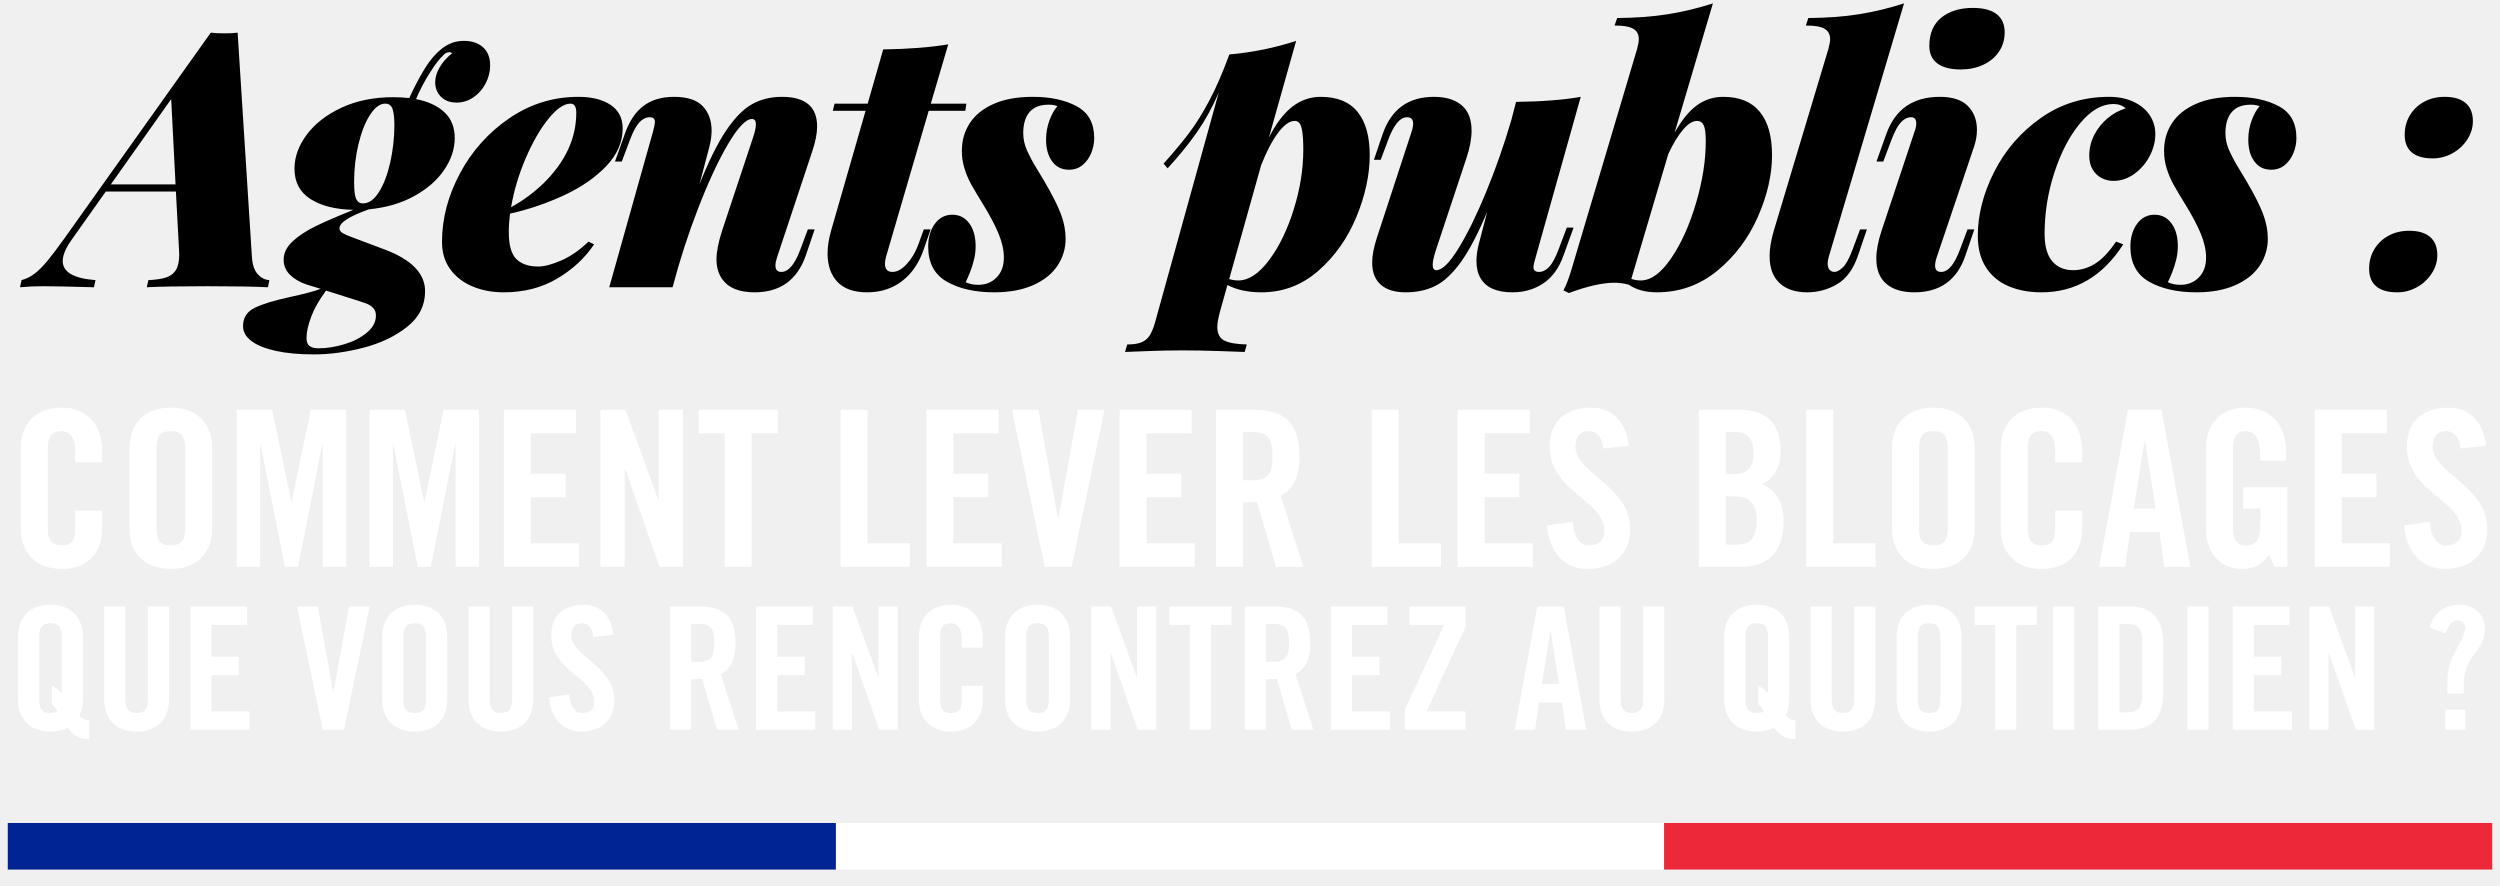
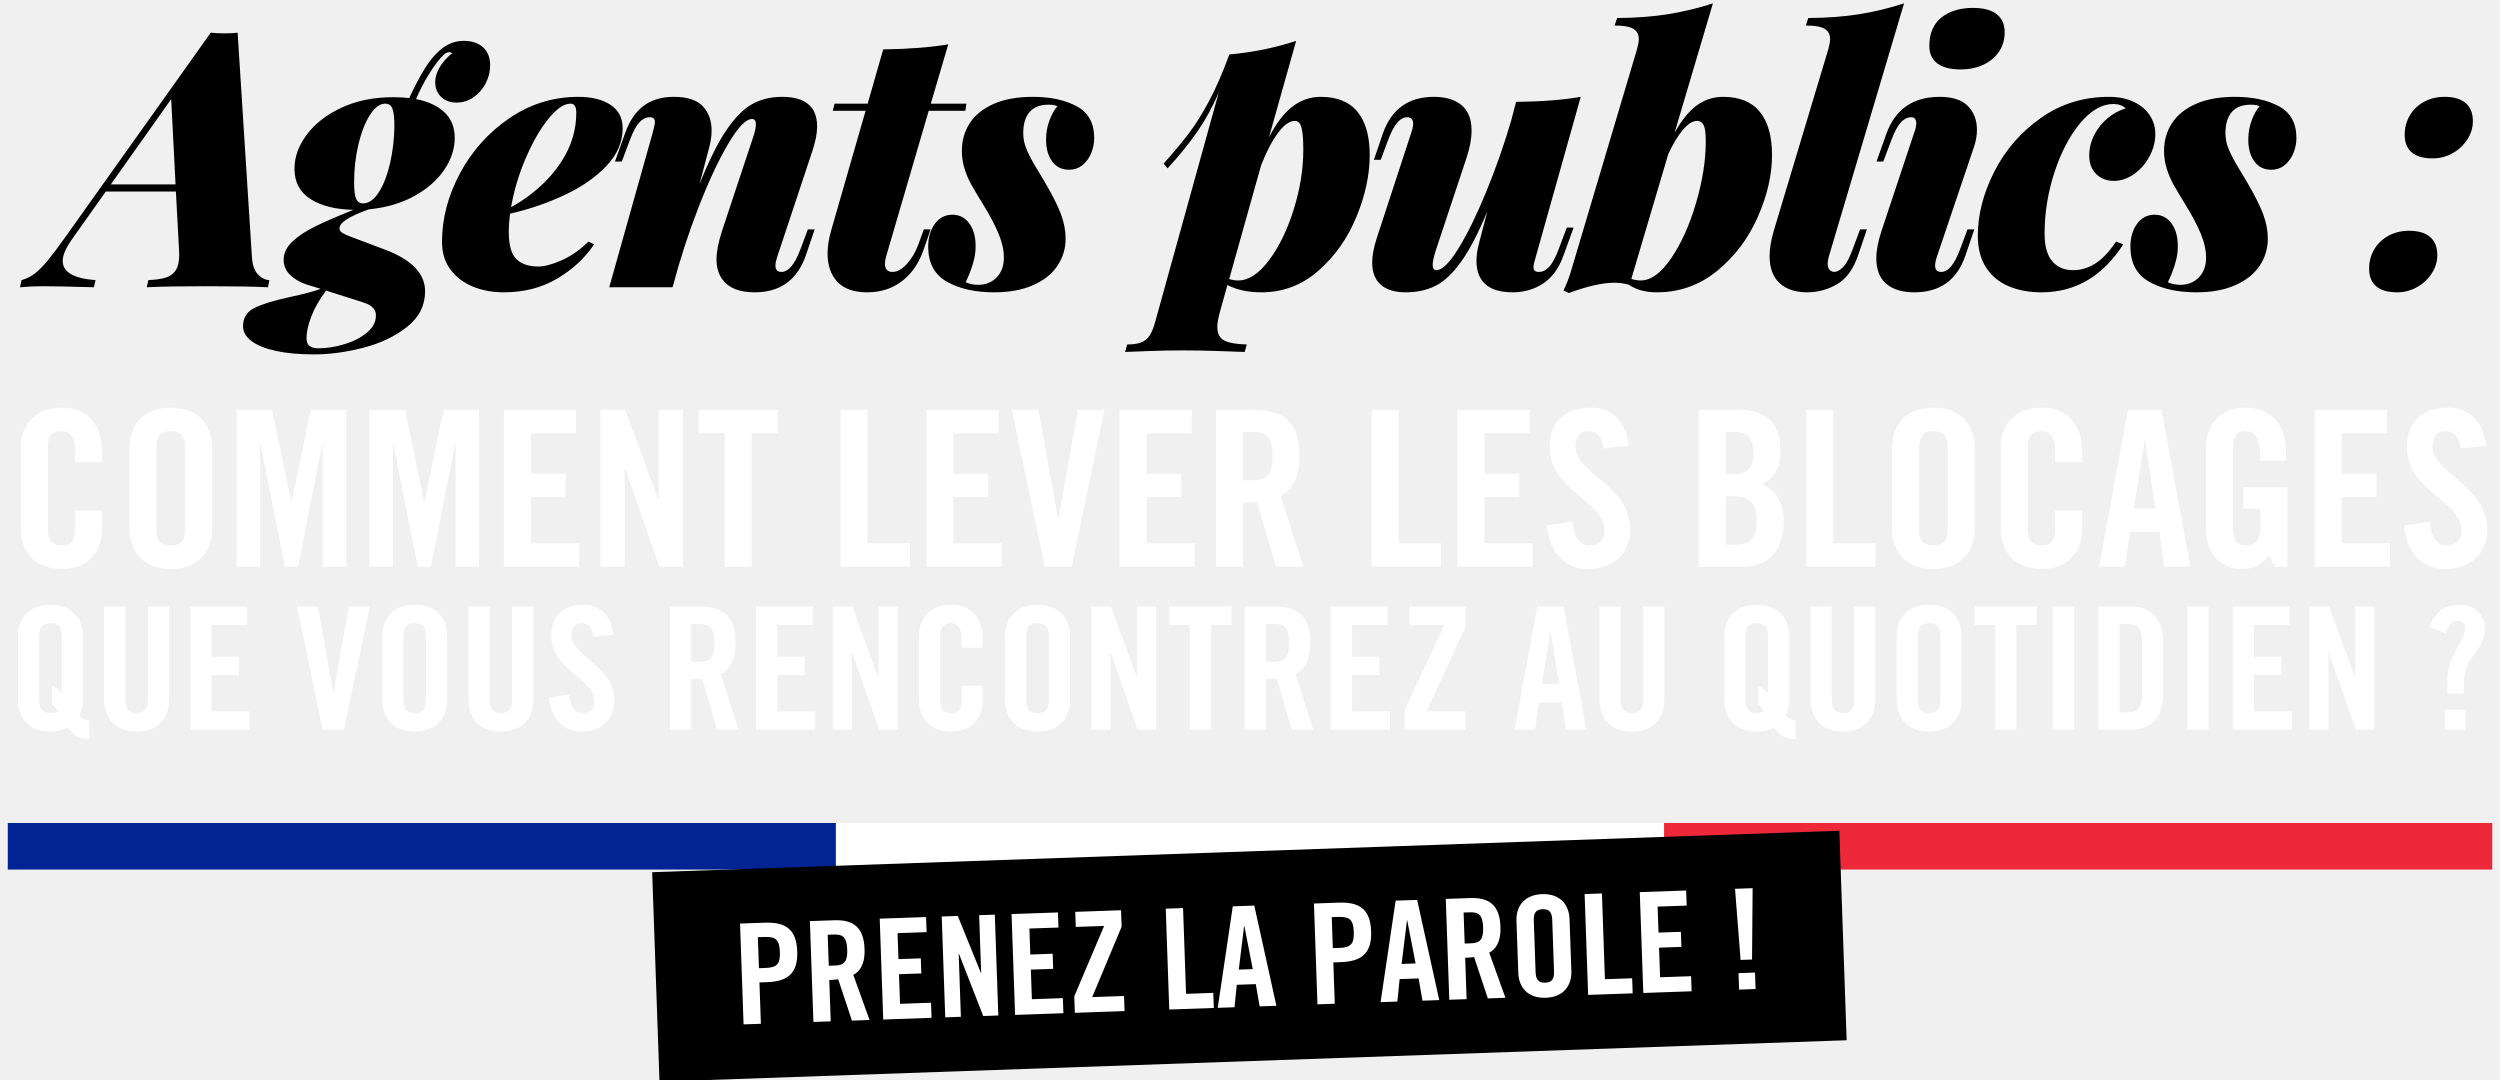
- <svg xmlns="http://www.w3.org/2000/svg" width="322" height="114" viewBox="0 0 322 114">
+ <svg xmlns="http://www.w3.org/2000/svg" width="322" height="139" viewBox="0 0 322 139">
  <g fill="none" fill-rule="evenodd">
    <path fill="#002494" d="M1 106h106.667v6H1z" />
    <path fill="#FFF" d="M107.667 106h106.667v6H107.667z" />
    <path fill="#ED2939" d="M214.333 106H321v6H214.333z" />
    <path fill="#FFF" d="M13.152 59.532H9.68v-1.568c0-1.708-.784-2.436-1.68-2.436-1.4 0-1.848.728-1.848 2.24v10.248c0 1.512.448 2.24 1.848 2.24 1.26 0 1.68-.728 1.68-2.044v-2.436h3.472V68.1c0 2.856-1.68 5.18-5.152 5.18-3.64 0-5.32-2.324-5.32-5.18V57.684c0-2.856 1.68-5.18 5.32-5.18 3.472 0 5.152 2.52 5.152 5.544v1.484zM16.68 68.1V57.684c0-2.856 1.68-5.18 5.32-5.18 3.64 0 5.32 2.324 5.32 5.18V68.1c0 2.856-1.68 5.18-5.32 5.18-3.64 0-5.32-2.324-5.32-5.18zm3.472-10.332v10.248c0 1.512.448 2.24 1.848 2.24 1.4 0 1.848-.728 1.848-2.24V57.768c0-1.512-.448-2.24-1.848-2.24-1.4 0-1.848.728-1.848 2.24zm19.88-4.984h4.564V73h-3.024V57.208h-.056L38.38 73H36.7l-3.136-15.792h-.056V73h-3.024V52.784h4.564L37.512 64.6h.056l2.464-11.816zm17.108 0h4.564V73H58.68V57.208h-.056L55.488 73h-1.68l-3.136-15.792h-.056V73h-3.024V52.784h4.564L54.62 64.6h.056l2.464-11.816zM74.584 73h-9.688V52.784h9.296v3.024h-5.824v5.208h4.48v3.024h-4.48v5.936h6.216V73zm5.88 0h-3.136V52.784h3.22l4.228 11.564h.056V52.784h3.136V73h-3.024L80.52 60.372h-.056V73zm12.88 0V55.808h-3.36v-3.024h10.192v3.024h-3.36V73h-3.472zm23.856 0h-8.932V52.784h3.472v17.192h5.46V73zm11.816 0h-9.688V52.784h9.296v3.024H122.8v5.208h4.48v3.024h-4.48v5.936h6.216V73zm7.308-6.188l2.52-14.028h3.416L138.032 73h-3.472l-4.228-20.216h3.416l2.52 14.028h.056zM153.88 73h-9.688V52.784h9.296v3.024h-5.824v5.208h4.48v3.024h-4.48v5.936h6.216V73zm6.216-17.36v6.216h1.232c1.876 0 2.576-.7 2.576-3.108 0-2.408-.7-3.108-2.576-3.108h-1.232zm0 9.072V73h-3.472V52.784h4.872c3.892 0 5.88 1.652 5.88 5.964 0 3.248-1.26 4.564-2.436 5.096L167.88 73h-3.528l-2.464-8.372c-.448.056-1.176.084-1.792.084zM185.604 73h-8.932V52.784h3.472v17.192h5.46V73zm11.816 0h-9.688V52.784h9.296v3.024h-5.824v5.208h4.48v3.024h-4.48v5.936h6.216V73zm12.376-15.596l-3.304.364c-.14-1.736-1.064-2.24-1.848-2.24-1.12 0-1.736.728-1.736 1.988 0 3.444 7.056 5.096 7.056 10.584 0 3.332-2.24 5.18-5.488 5.18-3.22 0-5.068-2.576-5.208-5.6l3.304-.476c.14 2.044.952 3.052 2.072 3.052 1.204 0 2.016-.644 2.016-1.848 0-4.004-7.056-5.068-7.056-10.864 0-3.22 1.96-5.04 5.376-5.04 2.828 0 4.508 2.044 4.816 4.9zm12.488 6.524v6.216h1.456c1.848 0 2.52-1.064 2.52-3.108 0-2.072-.784-3.108-2.856-3.108h-1.12zm0-8.288v5.432h1.26c1.316 0 2.324-.896 2.324-2.576 0-1.876-.728-2.856-2.268-2.856h-1.316zM218.812 73V52.784h5.152c3.724 0 5.376 1.904 5.376 5.348 0 1.736-.728 3.556-2.408 4.228 1.764.784 2.8 2.184 2.8 4.788 0 3.332-1.484 5.852-5.432 5.852h-5.488zm22.764 0h-8.932V52.784h3.472v17.192h5.46V73zm2.128-4.9V57.684c0-2.856 1.68-5.18 5.32-5.18 3.64 0 5.32 2.324 5.32 5.18V68.1c0 2.856-1.68 5.18-5.32 5.18-3.64 0-5.32-2.324-5.32-5.18zm3.472-10.332v10.248c0 1.512.448 2.24 1.848 2.24 1.4 0 1.848-.728 1.848-2.24V57.768c0-1.512-.448-2.24-1.848-2.24-1.4 0-1.848.728-1.848 2.24zm21 1.764h-3.472v-1.568c0-1.708-.784-2.436-1.68-2.436-1.4 0-1.848.728-1.848 2.24v10.248c0 1.512.448 2.24 1.848 2.24 1.26 0 1.68-.728 1.68-2.044v-2.436h3.472V68.1c0 2.856-1.68 5.18-5.152 5.18-3.64 0-5.32-2.324-5.32-5.18V57.684c0-2.856 1.68-5.18 5.32-5.18 3.472 0 5.152 2.52 5.152 5.544v1.484zm8.036-2.716l-1.372 8.68h2.8l-1.372-8.68h-.056zm-1.876 11.704L273.72 73h-3.36l3.724-20.216h4.312L282.12 73h-3.36l-.616-4.48h-3.808zm14.588-3.024v-2.744h5.684V73h-1.68l-.644-1.512c-1.036 1.232-1.876 1.792-3.5 1.792-2.744 0-4.648-1.96-4.648-5.18V57.684c0-2.856 1.68-5.18 5.096-5.18 3.472 0 5.208 2.52 5.208 5.544v1.288h-3.304c0-3.024-.616-3.808-1.988-3.808-.84 0-1.54.504-1.54 2.212v10.388c0 1.288.42 2.128 1.624 2.128 1.4 0 1.904-.784 1.904-2.8v-1.96h-2.212zm18.9 7.504h-9.688V52.784h9.296v3.024h-5.824v5.208h4.48v3.024h-4.48v5.936h6.216V73zM320.2 57.404l-3.304.364c-.14-1.736-1.064-2.24-1.848-2.24-1.12 0-1.736.728-1.736 1.988 0 3.444 7.056 5.096 7.056 10.584 0 3.332-2.24 5.18-5.488 5.18-3.22 0-5.068-2.576-5.208-5.6l3.304-.476c.14 2.044.952 3.052 2.072 3.052 1.204 0 2.016-.644 2.016-1.848 0-4.004-7.056-5.068-7.056-10.864 0-3.22 1.96-5.04 5.376-5.04 2.828 0 4.508 2.044 4.816 4.9z" />
    <g fill="#FFF">
      <path d="M11.494 92.812v2.376c-1.012 0-1.804-.176-2.772-1.474-.594.33-1.342.506-2.222.506-2.86 0-4.18-1.826-4.18-4.07v-8.184c0-2.244 1.32-4.07 4.18-4.07 2.86 0 4.18 1.826 4.18 4.07v8.184c0 .748-.154 1.452-.462 2.046.616.528.99.594 1.276.616zm-4.796-2.068v-2.42c.286.154.726.374 1.254.968v-7.26c0-1.188-.352-1.76-1.452-1.76s-1.452.572-1.452 1.76v8.052c0 1.188.352 1.76 1.452 1.76.418 0 .726-.088.924-.242-.308-.572-.55-.726-.726-.858zm6.722-.748v-11.88h2.728v11.99c0 1.166.462 1.738 1.452 1.738s1.452-.572 1.452-1.738v-11.99h2.728v11.88c0 2.728-1.584 4.224-4.18 4.224-2.596 0-4.18-1.496-4.18-4.224zM32.132 94H24.52V78.116h7.304v2.376h-4.576v4.092h3.52v2.376h-3.52v4.664h4.884V94zm10.826-4.862l1.98-11.022h2.684L44.3 94h-2.728L38.25 78.116h2.684l1.98 11.022h.044zm6.282 1.012v-8.184c0-2.244 1.32-4.07 4.18-4.07 2.86 0 4.18 1.826 4.18 4.07v8.184c0 2.244-1.32 4.07-4.18 4.07-2.86 0-4.18-1.826-4.18-4.07zm2.728-8.118v8.052c0 1.188.352 1.76 1.452 1.76s1.452-.572 1.452-1.76v-8.052c0-1.188-.352-1.76-1.452-1.76s-1.452.572-1.452 1.76zm8.372 7.964v-11.88h2.728v11.99c0 1.166.462 1.738 1.452 1.738s1.452-.572 1.452-1.738v-11.99H68.7v11.88c0 2.728-1.584 4.224-4.18 4.224-2.596 0-4.18-1.496-4.18-4.224zm18.668-8.25l-2.596.286c-.11-1.364-.836-1.76-1.452-1.76-.88 0-1.364.572-1.364 1.562 0 2.706 5.544 4.004 5.544 8.316 0 2.618-1.76 4.07-4.312 4.07-2.53 0-3.982-2.024-4.092-4.4l2.596-.374c.11 1.606.748 2.398 1.628 2.398.946 0 1.584-.506 1.584-1.452 0-3.146-5.544-3.982-5.544-8.536 0-2.53 1.54-3.96 4.224-3.96 2.222 0 3.542 1.606 3.784 3.85zM89.02 80.36v4.884h.968c1.474 0 2.024-.55 2.024-2.442 0-1.892-.55-2.442-2.024-2.442h-.968zm0 7.128V94h-2.728V78.116h3.828c3.058 0 4.62 1.298 4.62 4.686 0 2.552-.99 3.586-1.914 4.004L95.136 94h-2.772l-1.936-6.578c-.352.044-.924.066-1.408.066zM105.004 94h-7.612V78.116h7.304v2.376h-4.576v4.092h3.52v2.376h-3.52v4.664h4.884V94zm4.72 0h-2.464V78.116h2.53l3.322 9.086h.044v-9.086h2.464V94h-2.376l-3.476-9.922h-.044V94zm16.864-10.582h-2.728v-1.232c0-1.342-.616-1.914-1.32-1.914-1.1 0-1.452.572-1.452 1.76v8.052c0 1.188.352 1.76 1.452 1.76.99 0 1.32-.572 1.32-1.606v-1.914h2.728v1.826c0 2.244-1.32 4.07-4.048 4.07-2.86 0-4.18-1.826-4.18-4.07v-8.184c0-2.244 1.32-4.07 4.18-4.07 2.728 0 4.048 1.98 4.048 4.356v1.166zm2.872 6.732v-8.184c0-2.244 1.32-4.07 4.18-4.07 2.86 0 4.18 1.826 4.18 4.07v8.184c0 2.244-1.32 4.07-4.18 4.07-2.86 0-4.18-1.826-4.18-4.07zm2.728-8.118v8.052c0 1.188.352 1.76 1.452 1.76s1.452-.572 1.452-1.76v-8.052c0-1.188-.352-1.76-1.452-1.76s-1.452.572-1.452 1.76zM143.024 94h-2.464V78.116h2.53l3.322 9.086h.044v-9.086h2.464V94h-2.376l-3.476-9.922h-.044V94zm10.22 0V80.492h-2.64v-2.376h8.008v2.376h-2.64V94h-2.728zm9.802-13.64v4.884h.968c1.474 0 2.024-.55 2.024-2.442 0-1.892-.55-2.442-2.024-2.442h-.968zm0 7.128V94h-2.728V78.116h3.828c3.058 0 4.62 1.298 4.62 4.686 0 2.552-.99 3.586-1.914 4.004l2.31 7.194h-2.772l-1.936-6.578c-.352.044-.924.066-1.408.066zM179.03 94h-7.612V78.116h7.304v2.376h-4.576v4.092h3.52v2.376h-3.52v4.664h4.884V94zm6.986-13.508h-4.466v-2.376h7.216v2.596l-5.016 10.912h5.016V94h-7.832v-2.596l5.082-10.912zm13.664.792l-1.078 6.82h2.2l-1.078-6.82h-.044zm-1.474 9.196l-.484 3.52h-2.64l2.926-15.884h3.388L204.322 94h-2.64l-.484-3.52h-2.992zm7.8-.484v-11.88h2.728v11.99c0 1.166.462 1.738 1.452 1.738s1.452-.572 1.452-1.738v-11.99h2.728v11.88c0 2.728-1.584 4.224-4.18 4.224-2.596 0-4.18-1.496-4.18-4.224zm25.258 2.816v2.376c-1.012 0-1.804-.176-2.772-1.474-.594.33-1.342.506-2.222.506-2.86 0-4.18-1.826-4.18-4.07v-8.184c0-2.244 1.32-4.07 4.18-4.07 2.86 0 4.18 1.826 4.18 4.07v8.184c0 .748-.154 1.452-.462 2.046.616.528.99.594 1.276.616zm-4.796-2.068v-2.42c.286.154.726.374 1.254.968v-7.26c0-1.188-.352-1.76-1.452-1.76s-1.452.572-1.452 1.76v8.052c0 1.188.352 1.76 1.452 1.76.418 0 .726-.088.924-.242-.308-.572-.55-.726-.726-.858zm6.722-.748v-11.88h2.728v11.99c0 1.166.462 1.738 1.452 1.738s1.452-.572 1.452-1.738v-11.99h2.728v11.88c0 2.728-1.584 4.224-4.18 4.224-2.596 0-4.18-1.496-4.18-4.224zm11.1.154v-8.184c0-2.244 1.32-4.07 4.18-4.07 2.86 0 4.18 1.826 4.18 4.07v8.184c0 2.244-1.32 4.07-4.18 4.07-2.86 0-4.18-1.826-4.18-4.07zm2.728-8.118v8.052c0 1.188.352 1.76 1.452 1.76s1.452-.572 1.452-1.76v-8.052c0-1.188-.352-1.76-1.452-1.76s-1.452.572-1.452 1.76zM256.974 94V80.492h-2.64v-2.376h8.008v2.376h-2.64V94h-2.728zm10.176 0h-2.728V78.116h2.728V94zm5.842-13.64v11.396h.946c1.452 0 1.958-.55 1.958-2.222v-6.952c0-1.672-.506-2.222-1.958-2.222h-.946zM270.264 94V78.116h4.048c2.816 0 4.312 1.54 4.312 4.796v6.292c0 3.256-1.496 4.796-4.312 4.796h-4.048zm14.202 0h-2.728V78.116h2.728V94zm10.726 0h-7.612V78.116h7.304v2.376h-4.576v4.092h3.52v2.376h-3.52v4.664h4.884V94zm4.72 0h-2.464V78.116h2.53l3.322 9.086h.044v-9.086h2.464V94h-2.376l-3.476-9.922h-.044V94zm17.426-4.664h-2.112v-1.848c0-1.518.572-2.75 1.144-3.806s1.144-1.958 1.144-2.772c0-.528-.374-.99-.924-.99-.924 0-1.364.902-1.562 1.672l-2.112-.792c.682-1.936 1.892-2.904 3.982-2.904 1.65 0 3.168 1.254 3.168 2.948 0 1.628-.682 2.464-1.364 3.41-.682.924-1.364 1.936-1.364 3.894v1.188zm.198 4.664h-2.596v-2.596h2.596V94z" />
    </g>
    <path fill="#000" d="M32.448 33.137c.075 1.003.33 1.737.764 2.2.434.465.928.712 1.482.742l-.18.921c-1.796-.09-4.387-.135-7.77-.135-3.565 0-6.178.045-7.84.135l.202-.92c.989-.046 1.76-.162 2.314-.349.554-.187.97-.51 1.247-.966.277-.457.415-1.112.415-1.965 0-.255-.007-.45-.022-.584l-.405-7.547h-9.029l-4.47 6.311c-.719 1.049-1.078 1.925-1.078 2.628 0 1.438 1.408 2.261 4.223 2.471l-.202.921c-3.16-.09-5.331-.135-6.514-.135-1.048 0-2.051.045-3.01.135l.202-.92a4.927 4.927 0 0 0 1.662-.82c.51-.383 1.06-.93 1.651-1.64.592-.712 1.352-1.719 2.28-3.021L27.147 4.207c.495.06 1.086.09 1.775.09.689 0 1.25-.03 1.684-.09l1.842 28.93zm-10.4-20.372l-7.77 10.983h8.332l-.561-10.983zm17.43 23.876c-.853-.285-1.557-.697-2.111-1.236a2.627 2.627 0 0 1-.831-1.954c0-.853.378-1.636 1.134-2.347.756-.711 1.748-1.366 2.976-1.965 1.228-.6 2.853-1.303 4.874-2.112-2.29-.045-4.129-.505-5.514-1.381-1.385-.876-2.077-2.182-2.077-3.92 0-1.497.524-2.953 1.572-4.368 1.048-1.415 2.538-2.576 4.47-3.482 1.931-.905 4.162-1.358 6.693-1.358.719 0 1.4.037 2.044.112.719-1.542 1.4-2.83 2.044-3.863.644-1.034 1.34-1.85 2.089-2.449.868-.703 1.834-1.055 2.897-1.055 1.033 0 1.857.273 2.47.82.615.546.922 1.328.922 2.347 0 .793-.191 1.56-.573 2.302a4.808 4.808 0 0 1-1.572 1.797 3.758 3.758 0 0 1-2.168.685c-.838 0-1.508-.247-2.01-.741-.502-.494-.753-1.123-.753-1.887 0-.614.188-1.247.562-1.898.374-.651.92-1.27 1.64-1.853a.891.891 0 0 0-.382-.112c-.285 0-.54.127-.764.381-.494.45-1.082 1.213-1.763 2.292a23.268 23.268 0 0 0-1.763 3.369c1.557.3 2.777.864 3.66 1.695.884.832 1.326 1.936 1.326 3.313 0 1.408-.453 2.778-1.359 4.11-.906 1.333-2.197 2.46-3.874 3.381-1.677.921-3.616 1.486-5.818 1.696-2.53.898-3.796 1.714-3.796 2.448 0 .24.128.438.382.595.255.158.667.341 1.236.55l4.177 1.573c3.49 1.303 5.234 3.1 5.234 5.39 0 1.827-.768 3.351-2.302 4.571-1.535 1.22-3.41 2.12-5.627 2.696-2.216.576-4.342.864-6.379.864-1.902 0-3.537-.15-4.908-.449-1.37-.3-2.418-.722-3.144-1.269-.726-.546-1.09-1.186-1.09-1.92 0-1.093.506-1.883 1.517-2.37 1.01-.486 2.485-.94 4.424-1.359 1.94-.419 3.291-.778 4.055-1.078l-1.82-.561zm7.278-10.445c.748 0 1.43-.483 2.044-1.448.614-.966 1.096-2.22 1.448-3.763a22.36 22.36 0 0 0 .55-4.784c0-.973-.078-1.692-.235-2.156-.157-.464-.476-.696-.955-.696-.674 0-1.321.479-1.943 1.437-.621.958-1.119 2.216-1.493 3.774a20.983 20.983 0 0 0-.562 4.919c0 1.033.086 1.744.258 2.133.173.39.468.584.888.584zm-4.762 11.23c-.884 1.199-1.524 2.33-1.92 3.392-.397 1.064-.596 1.97-.596 2.718 0 .48.128.82.382 1.022.255.202.637.303 1.146.303 1.078 0 2.197-.176 3.358-.528 1.16-.351 2.126-.85 2.897-1.493.771-.644 1.157-1.378 1.157-2.201 0-.405-.12-.73-.36-.977a2.273 2.273 0 0 0-.83-.55c-.315-.12-.81-.285-1.483-.495l-3.751-1.19zm34.522-5.951c-1.168 1.752-2.748 3.219-4.739 4.402-1.992 1.183-4.29 1.774-6.896 1.774-1.467 0-2.803-.25-4.009-.752-1.205-.502-2.164-1.24-2.875-2.212-.711-.974-1.067-2.15-1.067-3.527 0-3.01.775-5.96 2.325-8.85a19.754 19.754 0 0 1 6.356-7.086c2.688-1.834 5.65-2.751 8.884-2.751 1.722 0 3.103.344 4.144 1.033 1.04.689 1.56 1.7 1.56 3.032 0 1.752-.695 3.362-2.088 4.83-1.393 1.467-3.19 2.717-5.39 3.75a34.73 34.73 0 0 1-7.031 2.403c-.105.824-.157 1.61-.157 2.359 0 1.677.322 2.837.966 3.481.644.644 1.594.966 2.852.966.764 0 1.748-.262 2.954-.786 1.205-.524 2.37-1.333 3.492-2.426l.72.36zm-3.032-18.126c-.854 0-1.812.662-2.875 1.987-1.063 1.326-2.036 3.025-2.92 5.1a28.008 28.008 0 0 0-1.864 6.254 19.789 19.789 0 0 0 4.222-3.122c2.786-2.755 4.178-5.772 4.178-9.051 0-.779-.247-1.168-.741-1.168zm31.445 16.194l-1.145 3.37c-1.108 3.159-3.302 4.738-6.581 4.738-1.977 0-3.362-.554-4.156-1.662-.509-.689-.763-1.55-.763-2.583 0-.973.24-2.2.718-3.683l3.953-11.905c.27-.778.405-1.377.405-1.797 0-.464-.165-.696-.494-.696-.794 0-1.823 1.075-3.089 3.223-1.265 2.15-2.545 4.897-3.84 8.244a93.86 93.86 0 0 0-3.269 10.073l.023-.09-.068.225H78.47l5.615-19.968c.18-.674.27-1.115.27-1.325 0-.404-.225-.606-.674-.606-.48 0-.92.217-1.325.651-.404.434-.809 1.183-1.213 2.246l-1.056 2.808h-.876l1.28-3.594c.57-1.617 1.37-2.811 2.404-3.583 1.033-.77 2.336-1.156 3.908-1.156 1.722 0 2.961.404 3.717 1.213.757.808 1.135 1.849 1.135 3.122 0 .658-.098 1.362-.292 2.11l-1.258 4.785c1.198-2.995 2.347-5.304 3.448-6.93 1.1-1.624 2.212-2.747 3.335-3.368 1.123-.622 2.403-.932 3.84-.932 3.01 0 4.516 1.272 4.516 3.818 0 .883-.203 1.932-.607 3.145L100.1 33.092c-.15.449-.225.816-.225 1.1 0 .554.255.831.764.831.913 0 1.73-.965 2.448-2.897l.966-2.583h.876zm9.186 3.549c-.09.33-.134.621-.134.876 0 .704.322 1.055.965 1.055.6 0 1.21-.333 1.831-1 .621-.665 1.12-1.5 1.494-2.503l.718-1.977h.876l-.876 2.538c-.599 1.767-1.527 3.137-2.785 4.11-1.258.974-2.762 1.46-4.514 1.46-1.707 0-2.984-.449-3.83-1.347-.846-.899-1.269-2.112-1.269-3.639 0-.898.15-1.88.45-2.942l4.447-15.453h-4.223l.224-.921h4.268l2-6.986c3.263-.045 6.056-.262 8.377-.651l-2.246 7.637h4.582l-.135.92h-4.717l-5.503 18.823zm10.265 3.257c.464.224 1.003.337 1.617.337.958 0 1.748-.319 2.37-.955.621-.636.932-1.486.932-2.55 0-.958-.229-1.987-.685-3.088-.457-1.1-1.12-2.354-1.988-3.762a70.408 70.408 0 0 1-1.561-2.628 10.892 10.892 0 0 1-.831-1.976 7.55 7.55 0 0 1-.348-2.291c0-1.333.34-2.524 1.022-3.572.681-1.048 1.707-1.875 3.077-2.482 1.37-.606 3.05-.91 5.042-.91 2.261 0 4.144.405 5.65 1.214 1.504.808 2.257 2.17 2.257 4.087 0 .66-.128 1.303-.382 1.932a3.854 3.854 0 0 1-1.112 1.55c-.487.404-1.074.606-1.763.606-.914 0-1.632-.355-2.156-1.067-.525-.71-.787-1.643-.787-2.796 0-.898.15-1.74.45-2.527.3-.786.636-1.381 1.01-1.785-.27-.135-.651-.203-1.145-.203-1.078 0-1.89.315-2.437.944-.547.629-.82 1.542-.82 2.74 0 .749.165 1.49.494 2.224.33.733.726 1.478 1.19 2.234.465.757.81 1.33 1.034 1.719 1.018 1.737 1.73 3.144 2.134 4.222.404 1.079.606 2.134.606 3.167a6.147 6.147 0 0 1-1.056 3.504c-.703 1.048-1.748 1.88-3.133 2.493-1.385.614-3.05.921-4.998.921-2.47 0-4.507-.456-6.109-1.37-1.602-.913-2.403-2.418-2.403-4.514 0-1.168.284-2.145.853-2.932.57-.786 1.325-1.179 2.269-1.179.898 0 1.62.37 2.167 1.112.547.741.82 1.718.82 2.931 0 .6-.071 1.187-.213 1.763a12.042 12.042 0 0 1-.517 1.618c-.202.501-.385.924-.55 1.269zm39.06-18.643c.912-1.797 1.916-3.118 3.009-3.964 1.093-.846 2.313-1.27 3.661-1.27 2.111 0 3.691.645 4.74 1.932 1.047 1.288 1.571 3.145 1.571 5.57 0 2.531-.569 5.178-1.707 7.94-1.138 2.763-2.766 5.077-4.885 6.941-2.119 1.864-4.57 2.796-7.356 2.796-1.722 0-3.182-.314-4.38-.943l-.943 3.37c-.24.883-.36 1.556-.36 2.02 0 .87.3 1.457.9 1.764.598.307 1.564.475 2.897.505l-.27.966a992.05 992.05 0 0 1-3.156-.112c-1.64-.06-3.253-.09-4.84-.09-1.453 0-2.957.03-4.515.09l-2.897.112.27-.966c.748 0 1.347-.086 1.796-.258.45-.172.809-.46 1.078-.865.27-.404.51-.98.72-1.73l8.197-29.58c-.808 1.871-1.737 3.56-2.785 5.065-1.048 1.504-2.313 3.065-3.796 4.683l-.516-.607c1.317-1.482 2.403-2.785 3.256-3.908.854-1.123 1.719-2.504 2.595-4.144.876-1.64 1.748-3.642 2.616-6.008 3.01-.27 5.878-.854 8.603-1.752l-3.504 12.443zm-5.122 18.238c.39.12.779.18 1.168.18 1.333 0 2.65-.865 3.953-2.594 1.303-1.73 2.366-3.912 3.19-6.548.823-2.635 1.235-5.196 1.235-7.681 0-1.048-.045-1.842-.135-2.381-.09-.54-.213-.899-.37-1.078a.757.757 0 0 0-.596-.27c-.674 0-1.396.52-2.167 1.561-.771 1.041-1.494 2.43-2.168 4.167l-4.11 14.644zm44.36-6.626l-1.303 3.594c-.584 1.632-1.452 2.83-2.605 3.594-1.153.764-2.47 1.145-3.953 1.145-2.037 0-3.407-.599-4.11-1.797-.36-.613-.54-1.355-.54-2.223 0-.734.12-1.542.36-2.426l1.033-3.953c-1.168 2.8-2.291 4.953-3.37 6.457-1.077 1.505-2.174 2.539-3.29 3.1-1.115.562-2.4.842-3.852.842-1.392 0-2.46-.325-3.2-.977-.742-.651-1.112-1.606-1.112-2.863 0-.869.194-1.91.584-3.123l4.47-13.656c.15-.449.224-.816.224-1.1 0-.554-.262-.831-.786-.831-.899 0-1.707.965-2.426 2.897l-.966 2.583h-.876l1.146-3.37c1.108-3.159 3.302-4.738 6.58-4.738 1.543 0 2.737.363 3.583 1.089.846.726 1.27 1.808 1.27 3.246 0 1.063-.225 2.26-.674 3.593l-3.953 11.905c-.255.808-.382 1.407-.382 1.797 0 .464.157.696.471.696.75 0 1.7-.936 2.853-2.808 1.153-1.872 2.343-4.301 3.571-7.288a92.842 92.842 0 0 0 3.235-9.243l.606-2.336c3.384-.045 6.162-.262 8.333-.651l-5.795 20.619c-.195.629-.292 1.07-.292 1.325 0 .404.232.606.696.606.48 0 .921-.217 1.326-.65.404-.435.808-1.184 1.212-2.247l1.056-2.808h.876zM215.683 17.1c.898-1.603 1.85-2.774 2.852-3.516 1.004-.74 2.142-1.111 3.414-1.111 2.097 0 3.669.644 4.717 1.931 1.048 1.288 1.572 3.145 1.572 5.57 0 2.531-.606 5.178-1.819 7.94-1.213 2.763-2.95 5.077-5.21 6.941-2.262 1.864-4.867 2.796-7.817 2.796-1.453 0-2.658-.33-3.616-.988a7.254 7.254 0 0 0-1.842-.247c-1.528 0-3.482.442-5.863 1.325l-.696-.337c.345-.644.689-1.542 1.033-2.695l8.446-28.39c.15-.555.224-.981.224-1.28 0-.615-.24-1.06-.718-1.337-.48-.277-1.28-.416-2.404-.416l.337-.966c2.426-.015 4.616-.18 6.57-.494a38.21 38.21 0 0 0 5.761-1.392L215.683 17.1zm-5.57 18.822c.404.135.808.202 1.212.202 1.318 0 2.628-.958 3.931-2.875s2.37-4.29 3.2-7.12c.832-2.83 1.247-5.48 1.247-7.951 0-1.004-.09-1.689-.27-2.055-.179-.367-.463-.55-.853-.55-.569 0-1.175.381-1.82 1.145-.643.763-1.272 1.804-1.886 3.122l-4.761 16.082zm25.425-2.83c-.09.33-.135.614-.135.853 0 .375.086.648.259.82a.843.843 0 0 0 .617.258c.3 0 .655-.19 1.067-.572.412-.382.835-1.157 1.27-2.325l.965-2.583h.876l-1.145 3.37c-.614 1.781-1.52 3.016-2.718 3.705a7.54 7.54 0 0 1-3.819 1.033c-1.527 0-2.717-.396-3.57-1.19-.854-.794-1.281-1.954-1.281-3.482 0-.943.18-2.028.539-3.256l7.03-23.405c.15-.554.225-.98.225-1.28 0-.614-.24-1.06-.719-1.336-.48-.277-1.28-.416-2.403-.416l.314-.966c2.44-.015 4.635-.18 6.581-.494a38.29 38.29 0 0 0 5.75-1.392l-9.703 32.658zm12.96-27.178c0-1.602.516-2.819 1.55-3.65 1.033-.83 2.388-1.246 4.065-1.246 1.333 0 2.347.265 3.044.797.696.532 1.044 1.314 1.044 2.347 0 .943-.247 1.778-.741 2.505-.494.726-1.172 1.287-2.033 1.684s-1.823.595-2.886.595c-1.318 0-2.321-.258-3.01-.775-.689-.516-1.033-1.269-1.033-2.257zm-1.932 11.118c.165-.434.247-.816.247-1.145 0-.524-.217-.786-.651-.786-.48 0-.921.217-1.325.651-.405.434-.809 1.183-1.213 2.246l-1.056 2.808h-.876l1.28-3.594c1.153-3.16 3.444-4.74 6.874-4.74 1.647 0 2.856.397 3.627 1.191.771.794 1.157 1.812 1.157 3.055 0 .734-.128 1.467-.382 2.2l-4.784 14.174c-.15.449-.225.823-.225 1.123 0 .539.262.808.786.808.899 0 1.707-.965 2.426-2.897l.966-2.583h.876l-1.146 3.37c-1.078 3.159-3.272 4.738-6.58 4.738-1.558 0-2.763-.366-3.617-1.1-.854-.734-1.28-1.82-1.28-3.257 0-1.018.224-2.209.674-3.571l4.222-12.69zm26.908 14.443c-2.65 4.117-6.162 6.176-10.534 6.176-1.602 0-3.02-.265-4.256-.797-1.236-.532-2.201-1.34-2.898-2.426-.696-1.085-1.044-2.437-1.044-4.054 0-2.725.707-5.48 2.122-8.266 1.415-2.785 3.41-5.087 5.986-6.906 2.576-1.82 5.503-2.73 8.782-2.73 1.228 0 2.295.218 3.201.652.906.434 1.595 1.015 2.067 1.74.471.727.707 1.524.707 2.393 0 .973-.247 1.928-.741 2.864a6.476 6.476 0 0 1-1.988 2.29c-.831.592-1.718.888-2.662.888a3.266 3.266 0 0 1-1.538-.37 2.885 2.885 0 0 1-1.146-1.101c-.292-.487-.438-1.075-.438-1.764 0-.958.217-1.856.652-2.695a6.862 6.862 0 0 1 1.718-2.145 6.62 6.62 0 0 1 2.325-1.269c-.42-.374-.944-.561-1.573-.561-1.482 0-2.908.82-4.278 2.459-1.37 1.64-2.479 3.755-3.325 6.345a25.316 25.316 0 0 0-1.269 7.906c0 1.588.326 2.767.977 3.538.652.771 1.554 1.157 2.707 1.157.973 0 1.91-.277 2.808-.831.898-.554 1.804-1.505 2.717-2.853l.921.36zm5.75 4.874c.464.224 1.003.337 1.617.337.959 0 1.748-.319 2.37-.955.621-.636.932-1.486.932-2.55 0-.958-.228-1.987-.685-3.088-.457-1.1-1.12-2.354-1.988-3.762a70.408 70.408 0 0 1-1.56-2.628 10.892 10.892 0 0 1-.832-1.976 7.55 7.55 0 0 1-.348-2.291c0-1.333.34-2.524 1.022-3.572.681-1.048 1.707-1.875 3.077-2.482 1.37-.606 3.05-.91 5.042-.91 2.262 0 4.145.405 5.65 1.214 1.504.808 2.257 2.17 2.257 4.087 0 .66-.128 1.303-.382 1.932a3.854 3.854 0 0 1-1.112 1.55c-.487.404-1.074.606-1.763.606-.914 0-1.632-.355-2.156-1.067-.524-.71-.786-1.643-.786-2.796 0-.898.15-1.74.449-2.527.3-.786.636-1.381 1.01-1.785-.27-.135-.65-.203-1.145-.203-1.078 0-1.89.315-2.437.944-.547.629-.82 1.542-.82 2.74 0 .749.165 1.49.494 2.224.33.733.727 1.478 1.19 2.234.465.757.81 1.33 1.034 1.719 1.018 1.737 1.73 3.144 2.134 4.222.404 1.079.606 2.134.606 3.167a6.147 6.147 0 0 1-1.056 3.504c-.703 1.048-1.748 1.88-3.133 2.493-1.385.614-3.05.921-4.997.921-2.471 0-4.508-.456-6.11-1.37-1.602-.913-2.403-2.418-2.403-4.514 0-1.168.284-2.145.853-2.932.57-.786 1.326-1.179 2.269-1.179.898 0 1.62.37 2.167 1.112.547.741.82 1.718.82 2.931 0 .6-.07 1.187-.213 1.763a12.042 12.042 0 0 1-.517 1.618c-.202.501-.385.924-.55 1.269zm25.92-1.73c0-.943.224-1.786.673-2.527a4.737 4.737 0 0 1 1.842-1.74c.779-.42 1.655-.63 2.628-.63 1.183 0 2.085.266 2.707.798.621.532.932 1.314.932 2.347 0 .809-.232 1.58-.697 2.314a5.34 5.34 0 0 1-1.886 1.785 5.132 5.132 0 0 1-2.606.685c-1.183 0-2.077-.258-2.684-.775-.606-.516-.91-1.269-.91-2.257zm4.582-17.25c0-.943.224-1.786.673-2.527a4.737 4.737 0 0 1 1.842-1.74c.779-.42 1.655-.63 2.628-.63 1.183 0 2.085.266 2.707.798.621.532.932 1.314.932 2.347 0 .809-.232 1.58-.696 2.314a5.34 5.34 0 0 1-1.887 1.785 5.132 5.132 0 0 1-2.606.685c-1.183 0-2.077-.258-2.684-.775-.606-.516-.91-1.269-.91-2.257z" />
+     <g>
+       <path fill="#000" d="M84 112.34L236.907 107l.942 26.983-152.906 5.34z" />
+       <path fill="#FFF" fill-rule="nonzero" d="M97.612 120.71l.14 3.993.863-.03c1.457-.05 1.891-.516 1.837-2.063-.054-1.547-.519-1.981-1.976-1.93l-.864.03zm.39 11.153l-2.23.078-.454-12.988 3.202-.112c2.752-.096 4.066.92 4.163 3.69.097 2.771-1.143 3.877-3.896 3.973l-.971.034.186 5.325zm8.605-11.467l.14 3.993.79-.028c1.206-.042 1.64-.507 1.586-2.054-.054-1.547-.52-1.981-1.725-1.94l-.791.029zm.203 5.828l.186 5.325-2.23.078-.454-12.988 3.13-.11c2.5-.087 3.815.93 3.912 3.7.073 2.087-.707 2.96-1.45 3.329l2.093 5.816-2.266.08-1.771-5.324c-.287.046-.754.08-1.15.094zm13.174 4.871l-6.224.218-.453-12.989 5.972-.208.068 1.943-3.742.13.117 3.346 2.878-.1.068 1.943-2.878.1.133 3.814 3.994-.14.067 1.943zm3.778-.132l-2.015.07-.453-12.987 2.069-.073 2.975 7.335.036-.001-.26-7.43 2.016-.07.453 12.988-1.943.068-3.125-8.014-.036.001.283 8.113zm13.204-.46l-6.224.217-.454-12.989 5.973-.208.068 1.943-3.742.13.117 3.346 2.878-.1.068 1.943-2.878.1.133 3.814 3.993-.14.068 1.943zm5.245-11.243l-3.652.128-.068-1.943 5.9-.206.075 2.123-3.79 9.065 4.101-.143.068 1.943-6.404.224-.074-2.123 3.844-9.068zm14.13 10.566l-5.74.2-.453-12.988 2.23-.078.387 11.045 3.507-.122.068 1.943zm3.9-10.547l-.687 5.607 1.799-.062-1.076-5.546-.036.001zm-.943 7.562l-.295 2.892-2.159.075 1.939-13.072 2.77-.096 2.846 12.904-2.158.076-.497-2.865-2.446.086zm12.231-8.713l.14 3.994.863-.03c1.457-.051 1.891-.516 1.837-2.064-.054-1.547-.52-1.98-1.976-1.93l-.864.03zm.39 11.154l-2.23.078-.454-12.989 3.202-.111c2.752-.096 4.066.92 4.163 3.69.097 2.77-1.143 3.877-3.896 3.973l-.971.034.186 5.325zm9.297-10.735l-.687 5.607 1.799-.063-1.076-5.546-.036.002zm-.943 7.561l-.295 2.892-2.159.076 1.94-13.072 2.77-.097 2.846 12.905-2.16.075-.495-2.864-2.447.085zm8.238-8.573l.14 3.994.791-.028c1.205-.042 1.64-.507 1.585-2.054-.054-1.547-.52-1.981-1.724-1.94l-.792.028zm.204 5.829l.185 5.325-2.23.078-.454-12.989 3.13-.109c2.5-.087 3.815.93 3.912 3.7.073 2.087-.707 2.96-1.45 3.329l2.093 5.816-2.266.08-1.771-5.324c-.287.046-.754.08-1.15.094zm6.84 1.94l-.234-6.692c-.064-1.834.963-3.365 3.301-3.447 2.339-.082 3.47 1.374 3.535 3.209l.233 6.692c.064 1.834-.963 3.365-3.301 3.447-2.339.082-3.47-1.374-3.535-3.209zm1.998-6.716l.23 6.584c.034.972.338 1.43 1.238 1.398.9-.031 1.17-.509 1.137-1.48l-.23-6.584c-.034-.972-.338-1.43-1.238-1.398-.9.031-1.17.51-1.137 1.48zm12.736 9.354l-5.738.2-.454-12.988 2.231-.078.386 11.045 3.508-.122.067 1.943zm7.592-.265l-6.224.217-.454-12.988 5.972-.209.068 1.943-3.741.13.116 3.347 2.879-.1.067 1.942-2.878.1.133 3.814 3.994-.14.068 1.944zm6.307-4.039l-.716-9.16 2.266-.08-.075 9.189-1.475.051zm1.932 3.75l-2.123.075-.074-2.123 2.123-.074.074 2.123z" />
+     </g>
  </g>
</svg>
